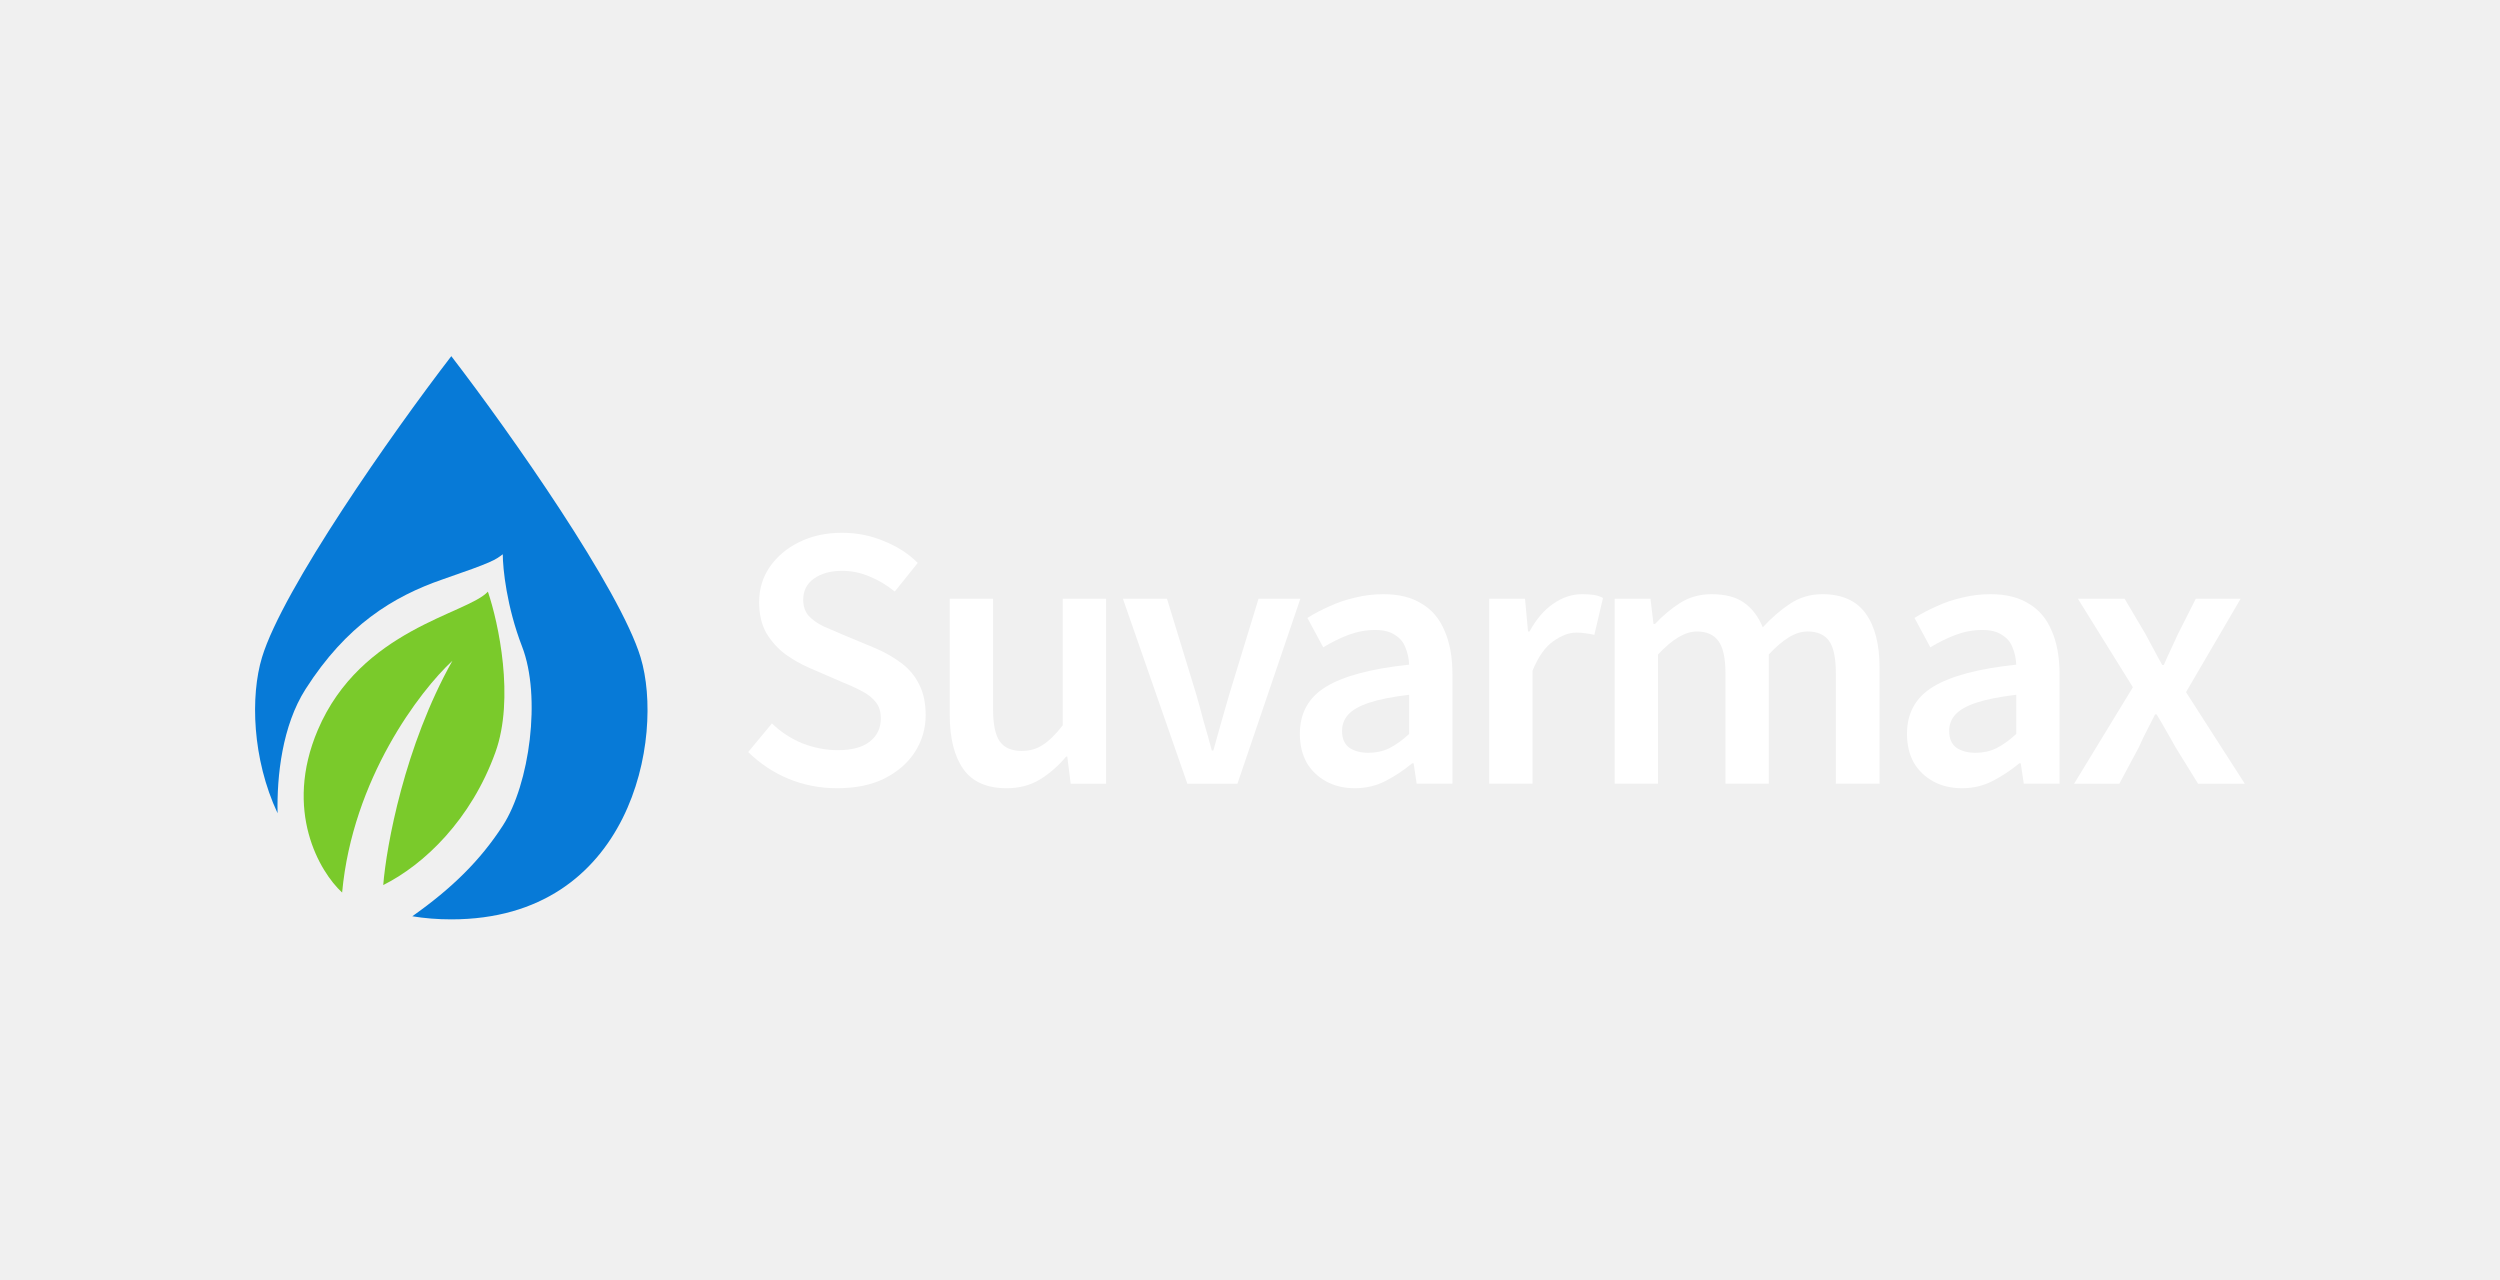
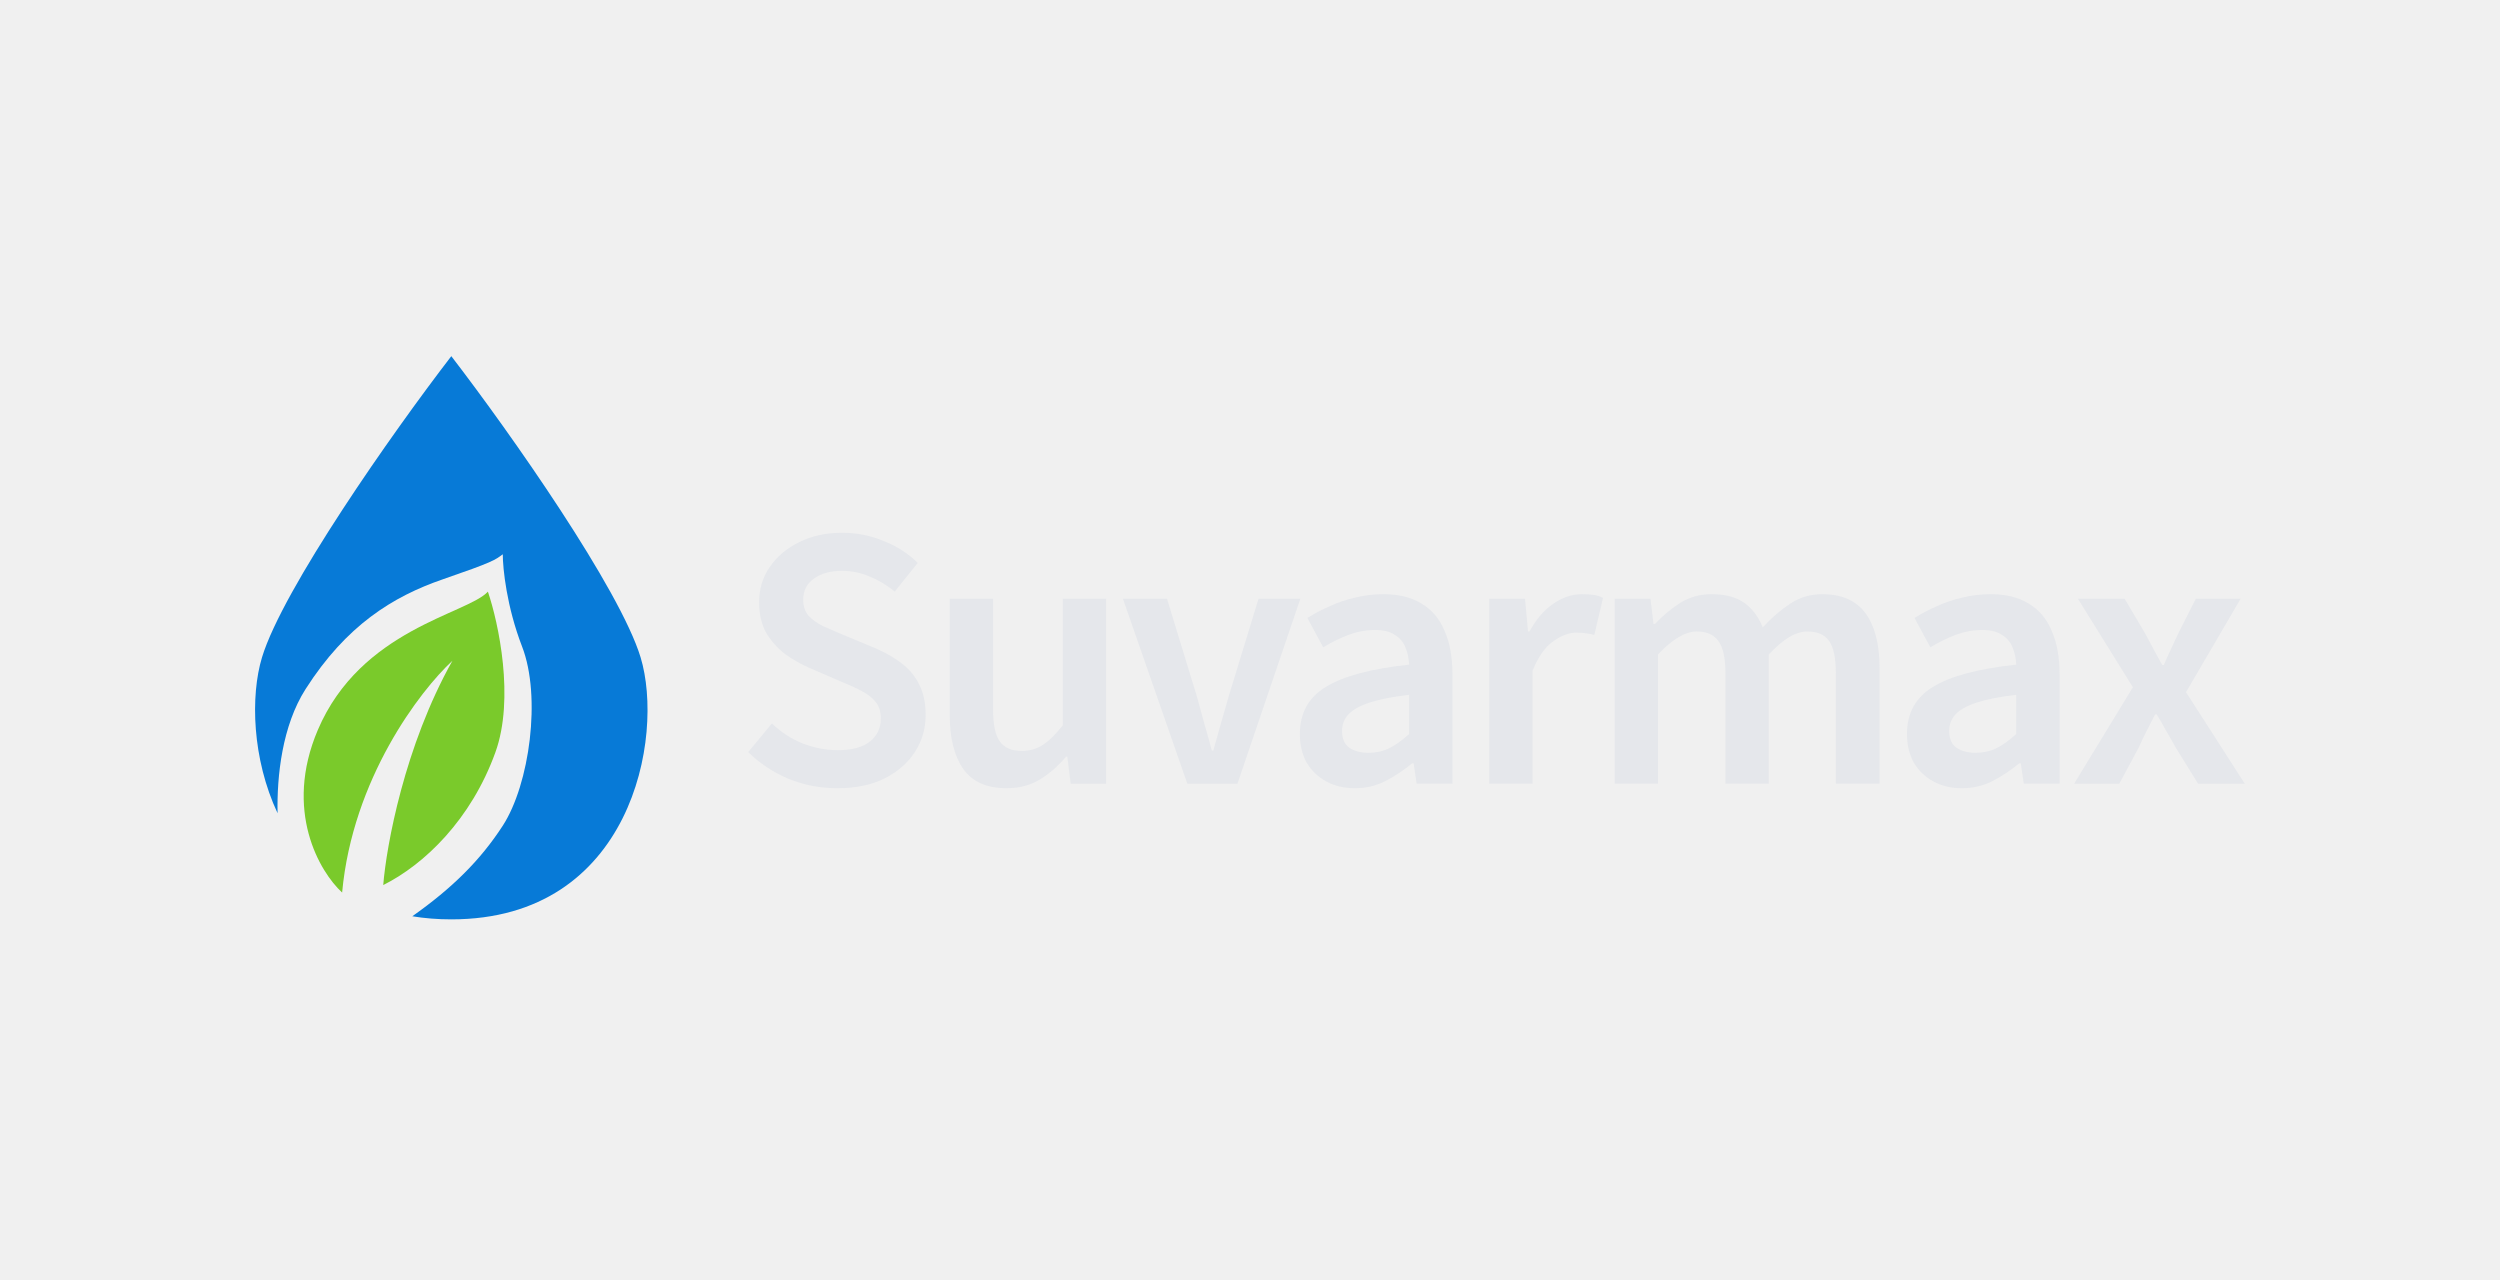
<svg xmlns="http://www.w3.org/2000/svg" width="637" height="326" viewBox="0 0 637 326" fill="none">
-   <path d="M528.484 199.688L543.46 175.112L529.444 152.552H541.348L546.628 161.48C547.332 162.76 548.036 164.072 548.74 165.416C549.444 166.76 550.18 168.104 550.948 169.448H551.332C551.908 168.104 552.516 166.76 553.156 165.416C553.796 164.072 554.404 162.76 554.98 161.48L559.492 152.552H570.916L556.996 176.36L571.972 199.688H560.068L554.308 190.376C553.54 188.968 552.74 187.56 551.908 186.152C551.14 184.744 550.34 183.368 549.508 182.024H549.124C548.42 183.368 547.716 184.744 547.012 186.152C546.308 187.496 545.636 188.904 544.996 190.376L540.004 199.688H528.484Z" fill="#ffffff" />
-   <path d="M499.914 200.839C497.162 200.839 494.73 200.263 492.618 199.111C490.506 197.959 488.842 196.359 487.626 194.311C486.474 192.199 485.898 189.767 485.898 187.015C485.898 181.703 488.106 177.703 492.522 175.015C497.002 172.263 504.074 170.375 513.738 169.351C513.674 167.751 513.354 166.279 512.778 164.935C512.266 163.591 511.37 162.535 510.09 161.767C508.874 160.935 507.21 160.519 505.098 160.519C502.794 160.519 500.522 160.935 498.282 161.767C496.106 162.599 493.962 163.655 491.85 164.935L487.818 157.447C489.546 156.359 491.434 155.367 493.482 154.471C495.53 153.511 497.706 152.775 500.01 152.263C502.314 151.687 504.714 151.399 507.21 151.399C511.114 151.399 514.346 152.199 516.906 153.799C519.53 155.335 521.482 157.639 522.762 160.711C524.106 163.719 524.778 167.431 524.778 171.847V199.687H515.658L514.89 194.503H514.506C512.33 196.295 510.058 197.799 507.69 199.015C505.322 200.231 502.73 200.839 499.914 200.839ZM503.37 191.815C505.29 191.815 507.05 191.431 508.65 190.663C510.314 189.831 512.01 188.615 513.738 187.015V177.031C509.45 177.543 506.058 178.215 503.562 179.047C501.066 179.879 499.274 180.903 498.186 182.119C497.162 183.271 496.65 184.647 496.65 186.247C496.65 188.231 497.29 189.671 498.57 190.567C499.85 191.399 501.45 191.815 503.37 191.815Z" fill="#ffffff" />
-   <path d="M411.422 199.687V152.551H420.542L421.31 158.983H421.694C423.678 156.871 425.822 155.079 428.126 153.607C430.494 152.135 433.15 151.399 436.094 151.399C439.614 151.399 442.398 152.135 444.446 153.607C446.494 155.079 448.062 157.159 449.15 159.847C451.39 157.415 453.726 155.399 456.158 153.799C458.59 152.199 461.31 151.399 464.318 151.399C469.31 151.399 472.99 153.031 475.358 156.295C477.726 159.559 478.91 164.167 478.91 170.119V199.687H467.774V171.559C467.774 167.655 467.198 164.903 466.046 163.303C464.894 161.703 463.07 160.903 460.574 160.903C459.038 160.903 457.47 161.383 455.87 162.343C454.27 163.303 452.542 164.775 450.686 166.759V199.687H439.646V171.559C439.646 167.655 439.038 164.903 437.822 163.303C436.67 161.703 434.846 160.903 432.35 160.903C429.406 160.903 426.11 162.855 422.462 166.759V199.687H411.422Z" fill="#ffffff" />
-   <path d="M379.453 199.687V152.551H388.573L389.341 160.903H389.725C391.389 157.831 393.373 155.495 395.677 153.895C398.045 152.231 400.509 151.399 403.069 151.399C404.285 151.399 405.309 151.463 406.141 151.591C406.973 151.719 407.741 151.975 408.445 152.359L406.237 161.767C405.469 161.575 404.765 161.447 404.125 161.383C403.485 161.255 402.653 161.191 401.629 161.191C399.773 161.191 397.821 161.927 395.773 163.399C393.725 164.807 391.965 167.303 390.493 170.887V199.687H379.453Z" fill="#ffffff" />
-   <path d="M345.219 200.839C342.467 200.839 340.035 200.263 337.923 199.111C335.811 197.959 334.147 196.359 332.931 194.311C331.779 192.199 331.203 189.767 331.203 187.015C331.203 181.703 333.411 177.703 337.827 175.015C342.307 172.263 349.379 170.375 359.043 169.351C358.979 167.751 358.659 166.279 358.083 164.935C357.571 163.591 356.675 162.535 355.395 161.767C354.179 160.935 352.515 160.519 350.403 160.519C348.099 160.519 345.827 160.935 343.587 161.767C341.411 162.599 339.267 163.655 337.155 164.935L333.123 157.447C334.851 156.359 336.739 155.367 338.787 154.471C340.835 153.511 343.011 152.775 345.315 152.263C347.619 151.687 350.019 151.399 352.515 151.399C356.419 151.399 359.651 152.199 362.211 153.799C364.835 155.335 366.787 157.639 368.067 160.711C369.411 163.719 370.083 167.431 370.083 171.847V199.687H360.963L360.195 194.503H359.811C357.635 196.295 355.363 197.799 352.995 199.015C350.627 200.231 348.035 200.839 345.219 200.839ZM348.675 191.815C350.595 191.815 352.355 191.431 353.955 190.663C355.619 189.831 357.315 188.615 359.043 187.015V177.031C354.755 177.543 351.363 178.215 348.867 179.047C346.371 179.879 344.579 180.903 343.491 182.119C342.467 183.271 341.955 184.647 341.955 186.247C341.955 188.231 342.595 189.671 343.875 190.567C345.155 191.399 346.755 191.815 348.675 191.815Z" fill="#ffffff" />
-   <path d="M302.533 199.688L286.117 152.552H297.349L304.837 177.032C305.477 179.272 306.117 181.608 306.757 184.04C307.461 186.408 308.133 188.808 308.773 191.24H309.157C309.861 188.808 310.533 186.408 311.173 184.04C311.877 181.608 312.549 179.272 313.189 177.032L320.677 152.552H331.333L315.301 199.688H302.533Z" fill="#ffffff" />
-   <path d="M256.488 200.84C251.432 200.84 247.752 199.208 245.448 195.944C243.144 192.68 241.992 188.072 241.992 182.12V152.552H253.032V180.68C253.032 184.584 253.608 187.336 254.76 188.936C255.912 190.536 257.768 191.336 260.328 191.336C262.376 191.336 264.168 190.824 265.704 189.8C267.304 188.776 269 187.112 270.792 184.808V152.552H281.832V199.688H272.808L271.944 192.776H271.656C269.608 195.208 267.368 197.16 264.936 198.632C262.504 200.104 259.688 200.84 256.488 200.84Z" fill="#ffffff" />
-   <path d="M213.297 200.84C208.945 200.84 204.817 200.04 200.913 198.44C197.073 196.84 193.649 194.568 190.641 191.624L196.689 184.328C198.929 186.504 201.521 188.2 204.465 189.416C207.473 190.568 210.481 191.144 213.489 191.144C217.073 191.144 219.793 190.408 221.649 188.936C223.505 187.464 224.433 185.512 224.433 183.08C224.433 181.352 224.017 179.976 223.185 178.952C222.353 177.864 221.201 176.936 219.729 176.168C218.321 175.4 216.657 174.632 214.737 173.864L206.097 170.12C204.049 169.224 202.033 168.072 200.049 166.664C198.129 165.192 196.529 163.4 195.249 161.288C194.033 159.112 193.425 156.488 193.425 153.416C193.425 150.088 194.321 147.112 196.113 144.488C197.969 141.8 200.465 139.688 203.601 138.152C206.801 136.552 210.449 135.752 214.545 135.752C218.321 135.752 221.873 136.456 225.201 137.864C228.593 139.208 231.473 141.064 233.841 143.432L227.985 150.728C225.937 149.064 223.793 147.784 221.553 146.888C219.313 145.928 216.977 145.448 214.545 145.448C211.601 145.448 209.201 146.12 207.345 147.464C205.553 148.744 204.657 150.536 204.657 152.84C204.657 154.44 205.105 155.784 206.001 156.872C206.961 157.896 208.209 158.792 209.745 159.56C211.345 160.264 212.977 160.968 214.641 161.672L223.185 165.224C225.681 166.312 227.889 167.592 229.809 169.064C231.729 170.536 233.201 172.328 234.225 174.44C235.313 176.552 235.857 179.144 235.857 182.216C235.857 185.608 234.961 188.712 233.169 191.528C231.377 194.344 228.785 196.616 225.393 198.344C222.065 200.008 218.033 200.84 213.297 200.84Z" fill="#ffffff" />
+   <path d="M528.484 199.688L543.46 175.112L529.444 152.552H541.348L546.628 161.48C547.332 162.76 548.036 164.072 548.74 165.416C549.444 166.76 550.18 168.104 550.948 169.448H551.332C551.908 168.104 552.516 166.76 553.156 165.416C553.796 164.072 554.404 162.76 554.98 161.48L559.492 152.552H570.916L556.996 176.36L571.972 199.688H560.068L554.308 190.376C553.54 188.968 552.74 187.56 551.908 186.152C551.14 184.744 550.34 183.368 549.508 182.024H549.124C548.42 183.368 547.716 184.744 547.012 186.152C546.308 187.496 545.636 188.904 544.996 190.376L540.004 199.688H528.484Z" fill="#e5e7eb" />
+   <path d="M499.914 200.839C497.162 200.839 494.73 200.263 492.618 199.111C490.506 197.959 488.842 196.359 487.626 194.311C486.474 192.199 485.898 189.767 485.898 187.015C485.898 181.703 488.106 177.703 492.522 175.015C497.002 172.263 504.074 170.375 513.738 169.351C513.674 167.751 513.354 166.279 512.778 164.935C512.266 163.591 511.37 162.535 510.09 161.767C508.874 160.935 507.21 160.519 505.098 160.519C502.794 160.519 500.522 160.935 498.282 161.767C496.106 162.599 493.962 163.655 491.85 164.935L487.818 157.447C489.546 156.359 491.434 155.367 493.482 154.471C495.53 153.511 497.706 152.775 500.01 152.263C502.314 151.687 504.714 151.399 507.21 151.399C511.114 151.399 514.346 152.199 516.906 153.799C519.53 155.335 521.482 157.639 522.762 160.711C524.106 163.719 524.778 167.431 524.778 171.847V199.687H515.658L514.89 194.503H514.506C512.33 196.295 510.058 197.799 507.69 199.015C505.322 200.231 502.73 200.839 499.914 200.839ZM503.37 191.815C505.29 191.815 507.05 191.431 508.65 190.663C510.314 189.831 512.01 188.615 513.738 187.015V177.031C509.45 177.543 506.058 178.215 503.562 179.047C501.066 179.879 499.274 180.903 498.186 182.119C497.162 183.271 496.65 184.647 496.65 186.247C496.65 188.231 497.29 189.671 498.57 190.567C499.85 191.399 501.45 191.815 503.37 191.815Z" fill="#e5e7eb" />
+   <path d="M411.422 199.687V152.551H420.542L421.31 158.983H421.694C423.678 156.871 425.822 155.079 428.126 153.607C430.494 152.135 433.15 151.399 436.094 151.399C439.614 151.399 442.398 152.135 444.446 153.607C446.494 155.079 448.062 157.159 449.15 159.847C451.39 157.415 453.726 155.399 456.158 153.799C458.59 152.199 461.31 151.399 464.318 151.399C469.31 151.399 472.99 153.031 475.358 156.295C477.726 159.559 478.91 164.167 478.91 170.119V199.687H467.774V171.559C467.774 167.655 467.198 164.903 466.046 163.303C464.894 161.703 463.07 160.903 460.574 160.903C459.038 160.903 457.47 161.383 455.87 162.343C454.27 163.303 452.542 164.775 450.686 166.759V199.687H439.646V171.559C439.646 167.655 439.038 164.903 437.822 163.303C436.67 161.703 434.846 160.903 432.35 160.903C429.406 160.903 426.11 162.855 422.462 166.759V199.687H411.422Z" fill="#e5e7eb" />
+   <path d="M379.453 199.687V152.551H388.573L389.341 160.903H389.725C391.389 157.831 393.373 155.495 395.677 153.895C398.045 152.231 400.509 151.399 403.069 151.399C404.285 151.399 405.309 151.463 406.141 151.591C406.973 151.719 407.741 151.975 408.445 152.359L406.237 161.767C405.469 161.575 404.765 161.447 404.125 161.383C403.485 161.255 402.653 161.191 401.629 161.191C399.773 161.191 397.821 161.927 395.773 163.399C393.725 164.807 391.965 167.303 390.493 170.887V199.687H379.453Z" fill="#e5e7eb" />
+   <path d="M345.219 200.839C342.467 200.839 340.035 200.263 337.923 199.111C335.811 197.959 334.147 196.359 332.931 194.311C331.779 192.199 331.203 189.767 331.203 187.015C331.203 181.703 333.411 177.703 337.827 175.015C342.307 172.263 349.379 170.375 359.043 169.351C358.979 167.751 358.659 166.279 358.083 164.935C357.571 163.591 356.675 162.535 355.395 161.767C354.179 160.935 352.515 160.519 350.403 160.519C348.099 160.519 345.827 160.935 343.587 161.767C341.411 162.599 339.267 163.655 337.155 164.935L333.123 157.447C334.851 156.359 336.739 155.367 338.787 154.471C340.835 153.511 343.011 152.775 345.315 152.263C347.619 151.687 350.019 151.399 352.515 151.399C356.419 151.399 359.651 152.199 362.211 153.799C364.835 155.335 366.787 157.639 368.067 160.711C369.411 163.719 370.083 167.431 370.083 171.847V199.687H360.963L360.195 194.503H359.811C357.635 196.295 355.363 197.799 352.995 199.015C350.627 200.231 348.035 200.839 345.219 200.839ZM348.675 191.815C350.595 191.815 352.355 191.431 353.955 190.663C355.619 189.831 357.315 188.615 359.043 187.015V177.031C354.755 177.543 351.363 178.215 348.867 179.047C346.371 179.879 344.579 180.903 343.491 182.119C342.467 183.271 341.955 184.647 341.955 186.247C341.955 188.231 342.595 189.671 343.875 190.567C345.155 191.399 346.755 191.815 348.675 191.815Z" fill="#e5e7eb" />
+   <path d="M302.533 199.688L286.117 152.552H297.349L304.837 177.032C305.477 179.272 306.117 181.608 306.757 184.04C307.461 186.408 308.133 188.808 308.773 191.24H309.157C309.861 188.808 310.533 186.408 311.173 184.04C311.877 181.608 312.549 179.272 313.189 177.032L320.677 152.552H331.333L315.301 199.688H302.533Z" fill="#e5e7eb" />
+   <path d="M256.488 200.84C251.432 200.84 247.752 199.208 245.448 195.944C243.144 192.68 241.992 188.072 241.992 182.12V152.552H253.032V180.68C253.032 184.584 253.608 187.336 254.76 188.936C255.912 190.536 257.768 191.336 260.328 191.336C262.376 191.336 264.168 190.824 265.704 189.8C267.304 188.776 269 187.112 270.792 184.808V152.552H281.832V199.688H272.808L271.944 192.776H271.656C269.608 195.208 267.368 197.16 264.936 198.632C262.504 200.104 259.688 200.84 256.488 200.84Z" fill="#e5e7eb" />
+   <path d="M213.297 200.84C208.945 200.84 204.817 200.04 200.913 198.44C197.073 196.84 193.649 194.568 190.641 191.624L196.689 184.328C198.929 186.504 201.521 188.2 204.465 189.416C207.473 190.568 210.481 191.144 213.489 191.144C217.073 191.144 219.793 190.408 221.649 188.936C223.505 187.464 224.433 185.512 224.433 183.08C224.433 181.352 224.017 179.976 223.185 178.952C222.353 177.864 221.201 176.936 219.729 176.168C218.321 175.4 216.657 174.632 214.737 173.864L206.097 170.12C204.049 169.224 202.033 168.072 200.049 166.664C198.129 165.192 196.529 163.4 195.249 161.288C194.033 159.112 193.425 156.488 193.425 153.416C193.425 150.088 194.321 147.112 196.113 144.488C197.969 141.8 200.465 139.688 203.601 138.152C206.801 136.552 210.449 135.752 214.545 135.752C218.321 135.752 221.873 136.456 225.201 137.864C228.593 139.208 231.473 141.064 233.841 143.432L227.985 150.728C225.937 149.064 223.793 147.784 221.553 146.888C219.313 145.928 216.977 145.448 214.545 145.448C211.601 145.448 209.201 146.12 207.345 147.464C205.553 148.744 204.657 150.536 204.657 152.84C204.657 154.44 205.105 155.784 206.001 156.872C206.961 157.896 208.209 158.792 209.745 159.56C211.345 160.264 212.977 160.968 214.641 161.672L223.185 165.224C225.681 166.312 227.889 167.592 229.809 169.064C231.729 170.536 233.201 172.328 234.225 174.44C235.313 176.552 235.857 179.144 235.857 182.216C235.857 185.608 234.961 188.712 233.169 191.528C231.377 194.344 228.785 196.616 225.393 198.344C222.065 200.008 218.033 200.84 213.297 200.84Z" fill="#e5e7eb" />
  <path d="M114.992 90.752C122.661 100.726 133.308 115.447 142.73 129.865C152.321 144.541 160.604 158.842 163.228 167.505C166.294 177.623 165.726 194.339 158.628 208.514C151.549 222.652 137.982 234.255 114.998 234.255H114.985C111.456 234.255 108.148 233.98 105.052 233.466C115.153 226.335 122.349 219.273 128.109 210.381C134.948 199.825 137.96 177.521 133.035 164.77C129.095 154.568 128.109 144.825 128.109 141.228C126.139 142.699 125.646 143.19 112.841 147.604C100.035 152.018 88.216 159.375 77.873 175.559C71.895 184.914 70.528 197.734 70.725 207.211C64.227 193.326 63.784 177.315 66.756 167.505C69.381 158.842 77.664 144.541 87.255 129.865C96.677 115.447 107.323 100.726 114.992 90.752Z" fill="#077AD7" />
  <path d="M80.983 185.99C72.221 206.561 81.459 222.18 87.173 227.418C89.839 198.466 107.015 175.99 115.269 168.371C103.079 190.085 98.444 215.514 97.65 225.514C108.128 220.276 120.031 208.847 126.222 191.704C131.174 177.99 127.015 158.688 124.317 150.752C119.079 156.466 91.935 160.276 80.983 185.99Z" fill="#7ACA2B" />
</svg>
